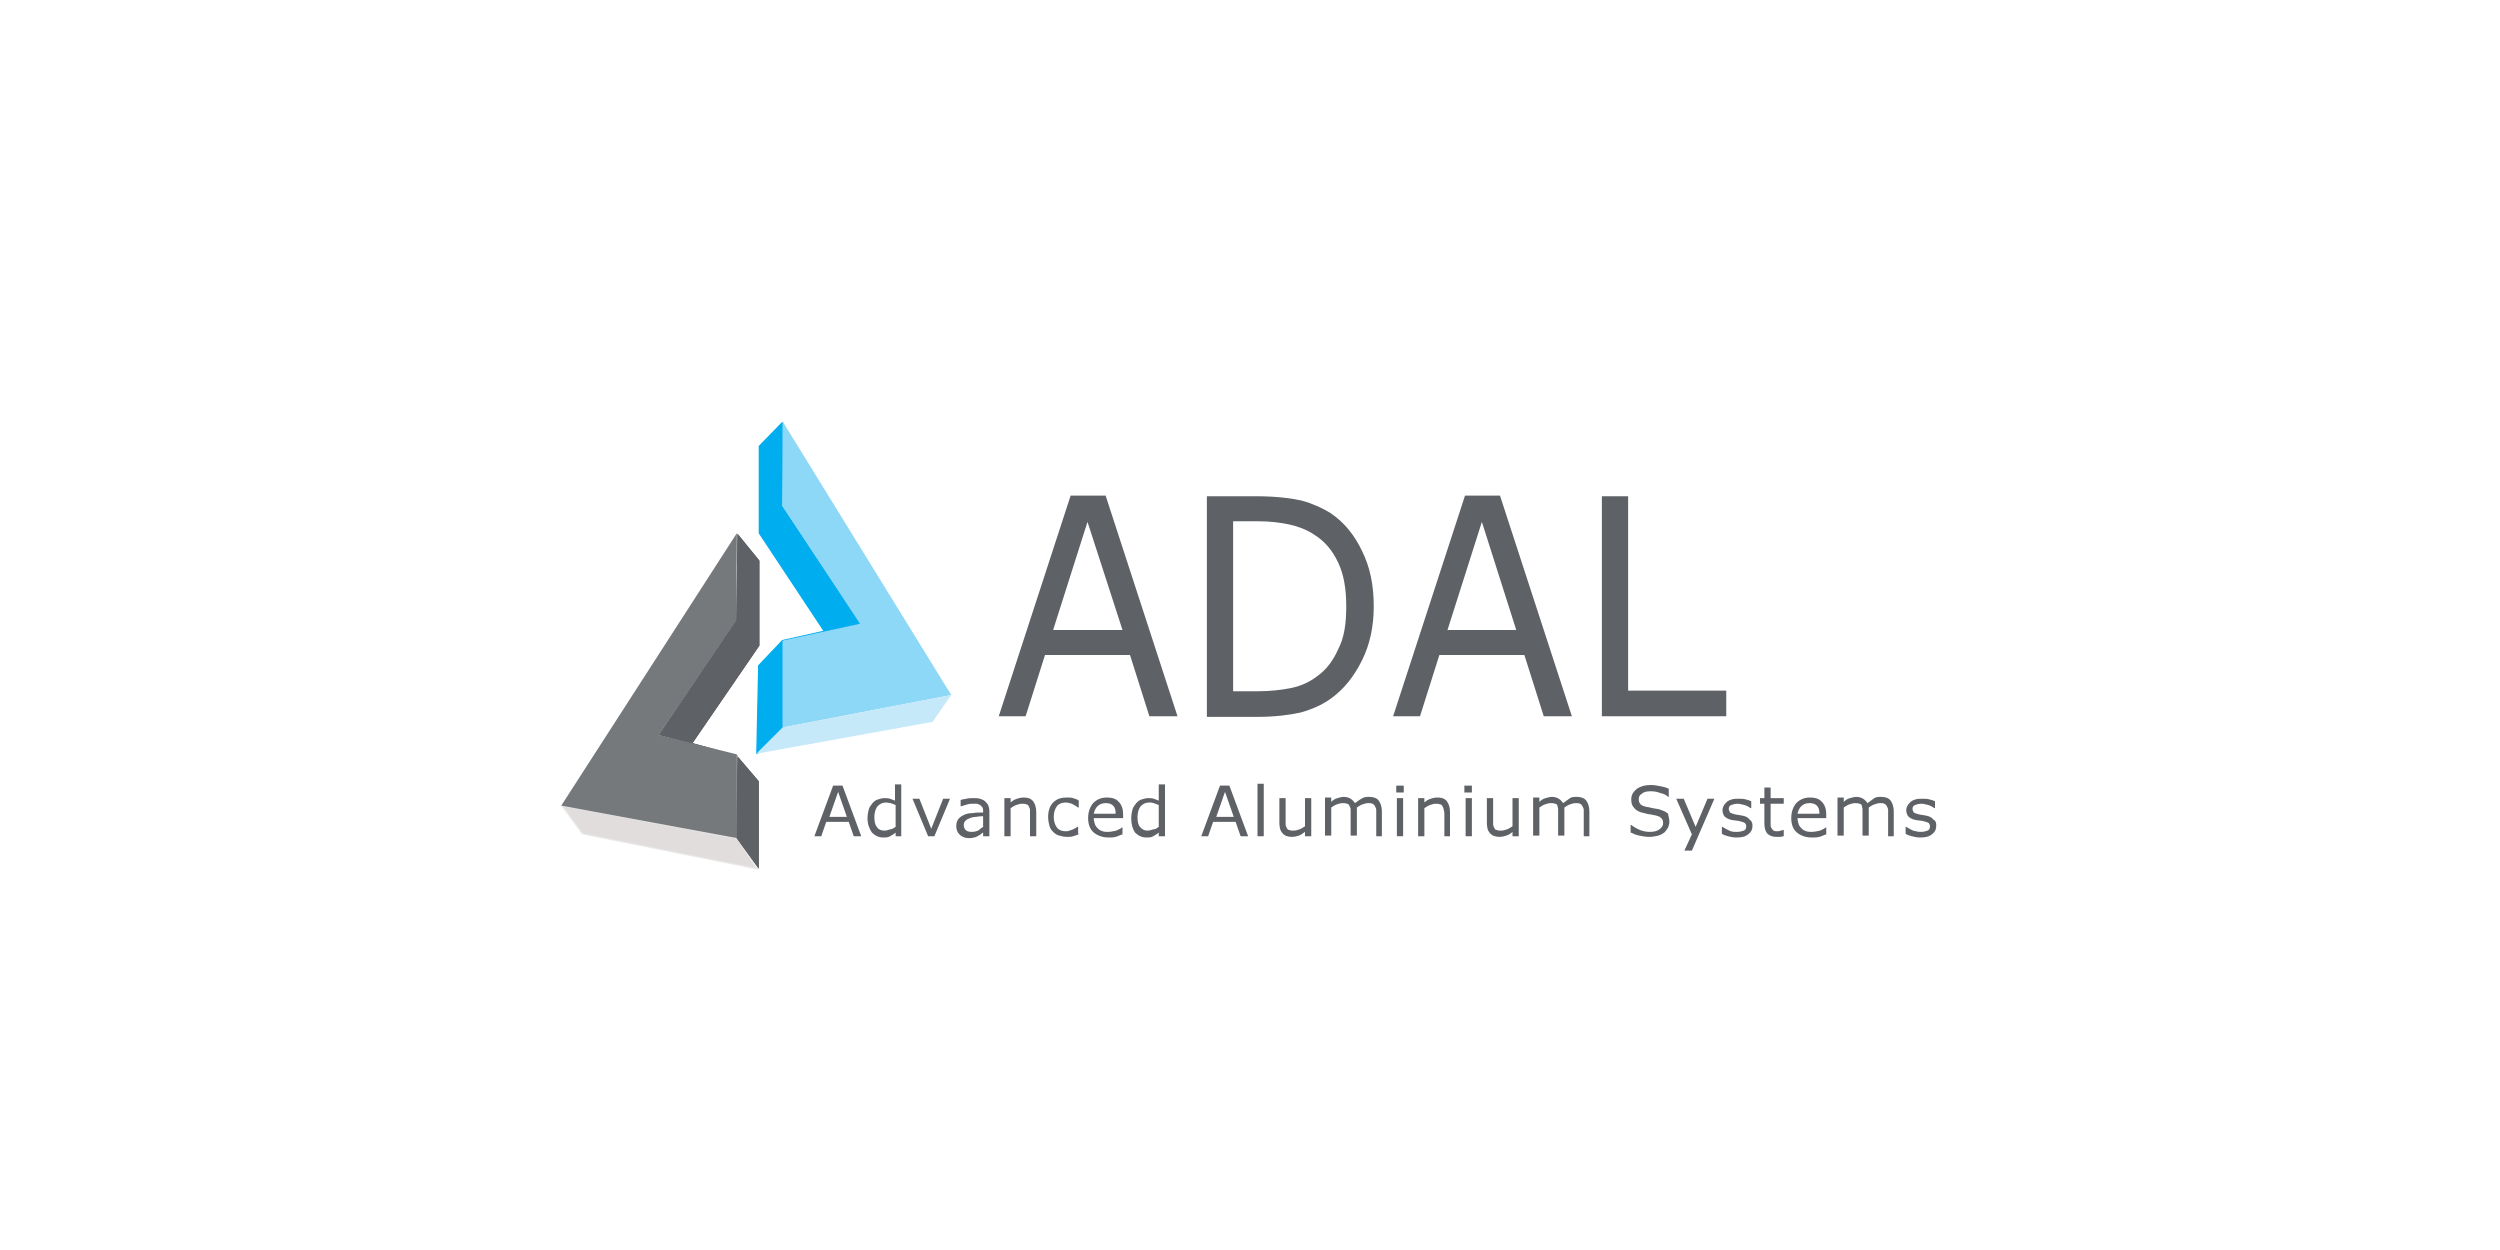
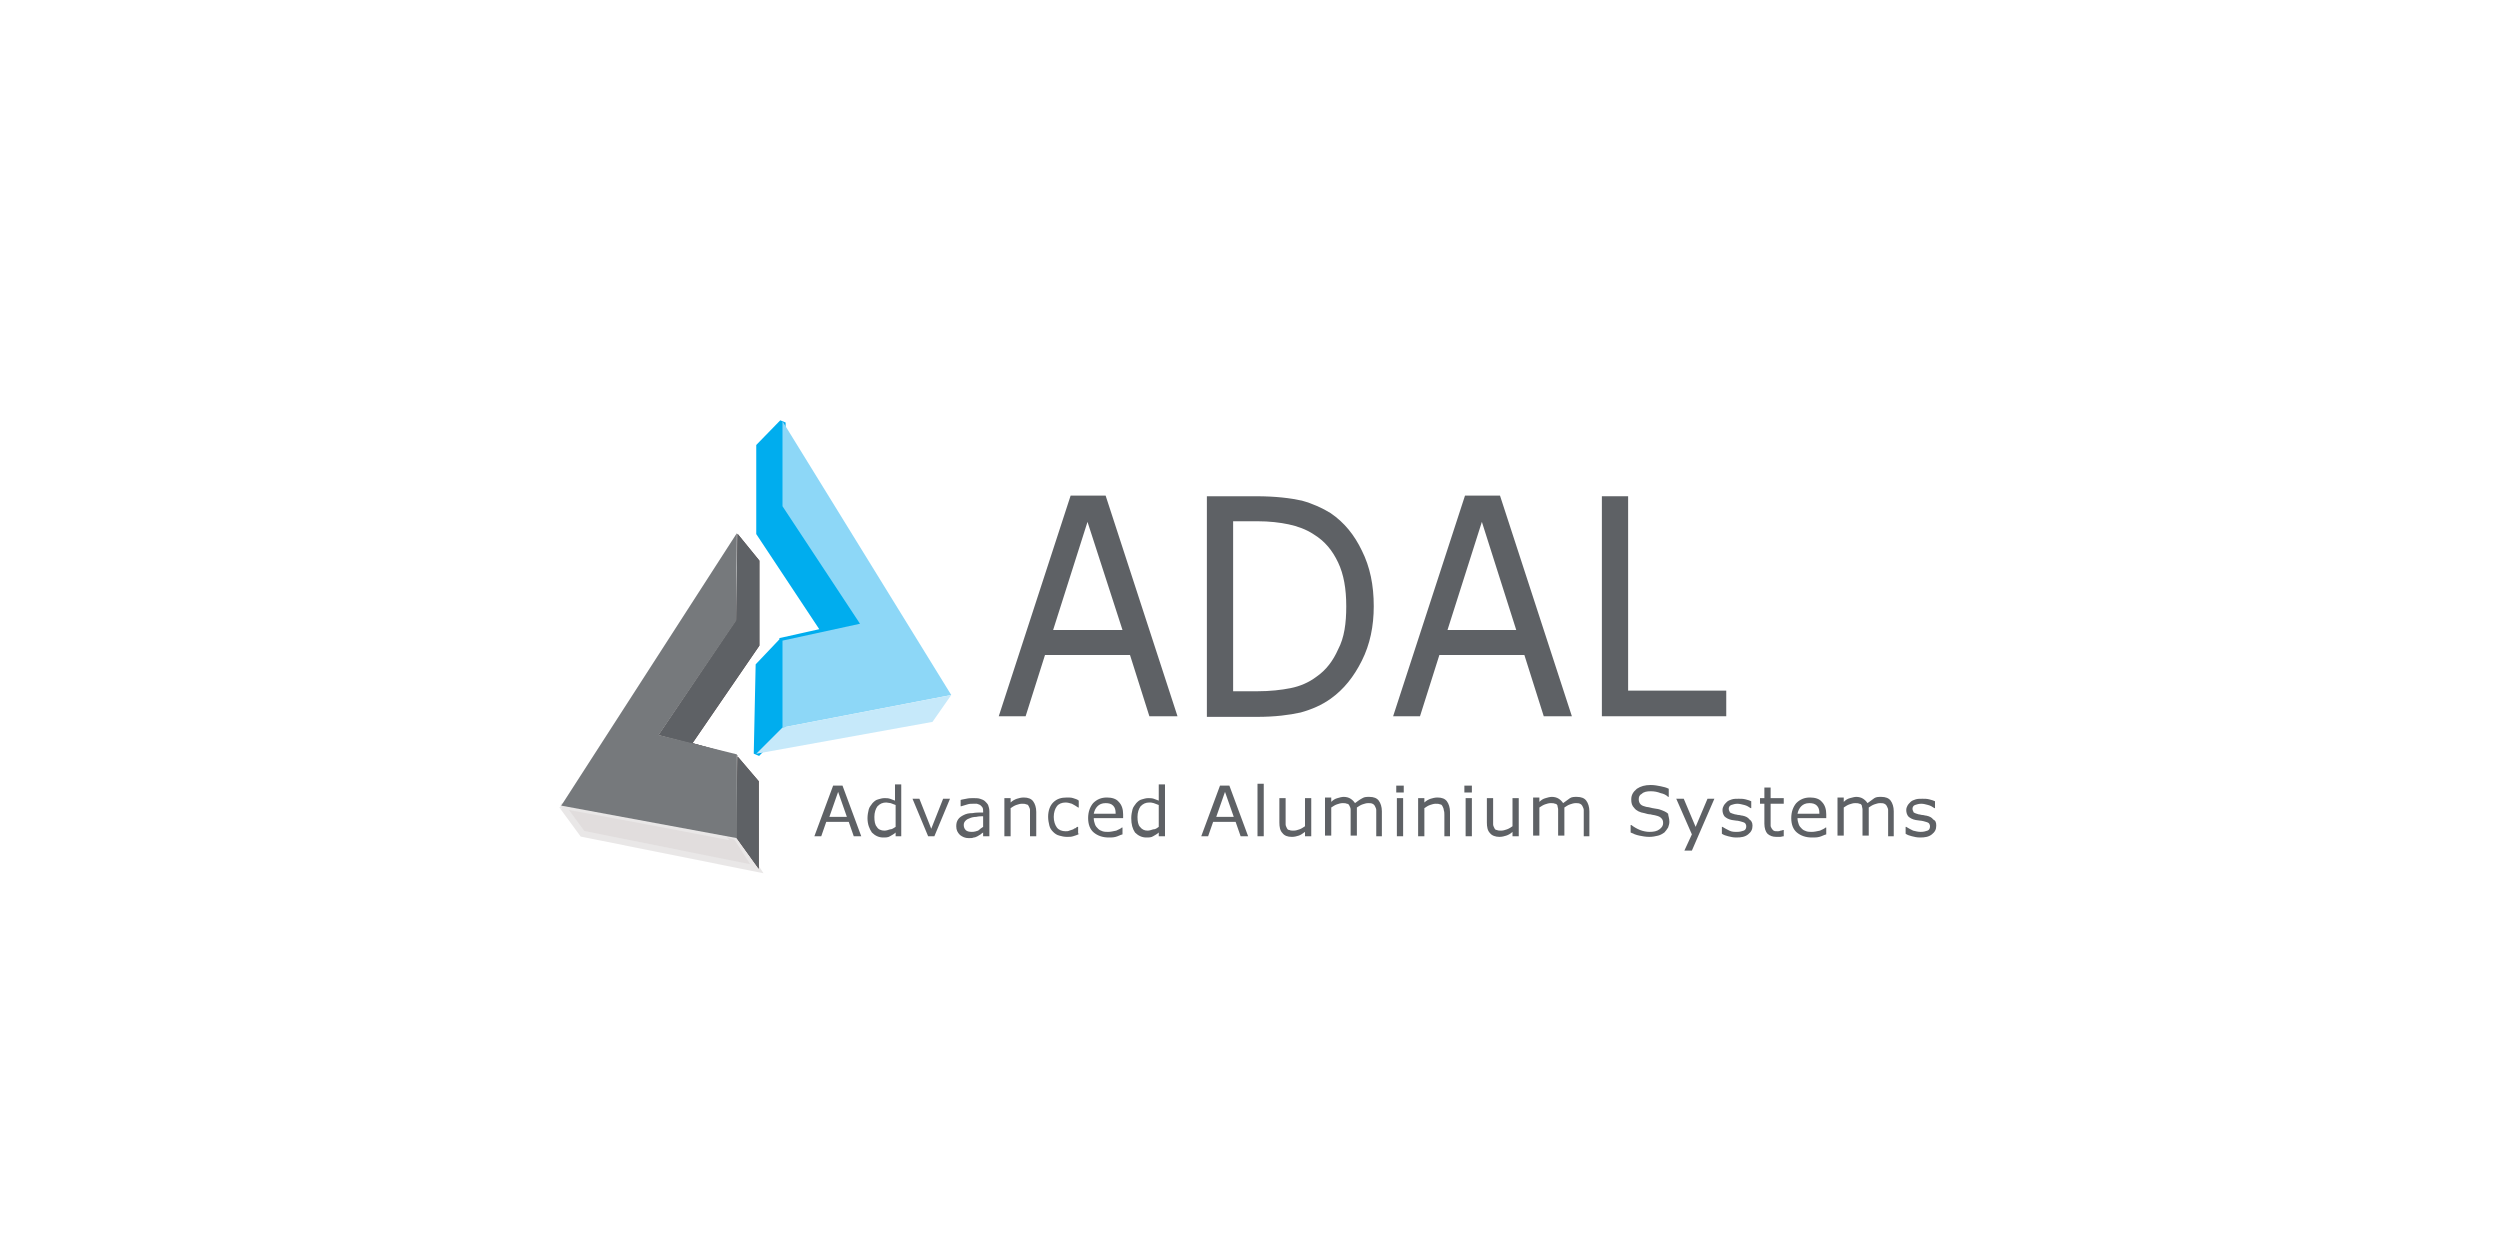
<svg xmlns="http://www.w3.org/2000/svg" version="1.1" id="Layer_1" x="0px" y="0px" viewBox="0 0 400 200" style="enable-background:new 0 0 400 200;" xml:space="preserve">
  <style type="text/css">
	.st0{fill:#5E6165;}
	.st1{fill-rule:evenodd;clip-rule:evenodd;fill:#00ADEE;}
- 	.st2{fill:none;stroke:#00ADEE;stroke-width:0.216;stroke-miterlimit:2.613;}
+ 	.st2{fill:none;stroke:#00ADEE;strokeWidth:0.216;stroke-miterlimit:2.613;}
	.st3{fill-rule:evenodd;clip-rule:evenodd;fill:#8DD7F7;}
	.st4{fill-rule:evenodd;clip-rule:evenodd;fill:#E1DDDD;}
- 	.st5{fill:none;stroke:#E9E7E7;stroke-width:0.216;stroke-miterlimit:2.613;}
+ 	.st5{fill:none;stroke:#E9E7E7;strokeWidth:0.216;stroke-miterlimit:2.613;}
	.st6{fill-rule:evenodd;clip-rule:evenodd;fill:#C6E9FA;}
	.st7{fill-rule:evenodd;clip-rule:evenodd;fill:#534342;}
	.st8{fill-rule:evenodd;clip-rule:evenodd;fill:#76797C;}
</style>
  <g id="XMLID_66_">
    <g id="XMLID_88_">
      <path id="XMLID_154_" class="st0" d="M137.8,133.8h-1.2l-0.8-2.3h-3.6l-0.8,2.3h-1.1l3-8.1h1.5L137.8,133.8z M135.5,130.7l-1.4-4    l-1.4,4H135.5z" />
      <path id="XMLID_125_" class="st0" d="M144.3,133.8h-1v-0.6c-0.3,0.3-0.6,0.4-0.9,0.6s-0.7,0.2-1.1,0.2c-0.7,0-1.3-0.3-1.8-0.8    c-0.4-0.6-0.7-1.3-0.7-2.3c0-0.5,0.1-1,0.2-1.4c0.1-0.4,0.4-0.7,0.6-1c0.3-0.3,0.5-0.5,0.9-0.6c0.3-0.1,0.7-0.2,1-0.2    c0.3,0,0.6,0,0.9,0.1c0.3,0.1,0.5,0.2,0.8,0.3v-2.6h1V133.8z M143.3,132.3v-3.5c-0.3-0.1-0.5-0.2-0.8-0.3c-0.2,0-0.5-0.1-0.7-0.1    c-0.6,0-1,0.2-1.4,0.6c-0.3,0.4-0.5,1-0.5,1.7c0,0.7,0.1,1.3,0.4,1.6c0.2,0.4,0.7,0.6,1.2,0.6c0.3,0,0.6-0.1,0.9-0.2    C142.7,132.7,143,132.5,143.3,132.3" />
      <polygon id="XMLID_124_" class="st0" points="152,127.8 149.5,133.8 148.5,133.8 146,127.8 147.1,127.8 149,132.6 150.9,127.8       " />
      <path id="XMLID_121_" class="st0" d="M158.3,133.8h-1v-0.6c-0.1,0.1-0.2,0.1-0.4,0.3c-0.2,0.1-0.3,0.2-0.5,0.3    c-0.2,0.1-0.4,0.2-0.6,0.2c-0.2,0.1-0.5,0.1-0.8,0.1c-0.6,0-1-0.2-1.4-0.5c-0.4-0.4-0.6-0.8-0.6-1.4c0-0.5,0.1-0.8,0.3-1.1    c0.2-0.3,0.5-0.5,0.9-0.7c0.4-0.2,0.8-0.3,1.4-0.3c0.5-0.1,1.1-0.1,1.7-0.1v-0.2c0-0.2,0-0.4-0.1-0.6c-0.1-0.1-0.2-0.3-0.4-0.4    c-0.1-0.1-0.3-0.1-0.5-0.2c-0.2,0-0.4,0-0.6,0c-0.3,0-0.6,0-0.9,0.1c-0.3,0.1-0.7,0.2-1,0.3h-0.1v-1c0.2-0.1,0.5-0.1,0.9-0.2    c0.4-0.1,0.8-0.1,1.1-0.1c0.4,0,0.8,0,1.1,0.1s0.6,0.2,0.8,0.4c0.2,0.2,0.4,0.4,0.5,0.6c0.1,0.3,0.2,0.6,0.2,1V133.8z     M157.3,132.3v-1.7c-0.3,0-0.7,0-1.1,0.1c-0.4,0-0.8,0.1-1,0.2c-0.3,0.1-0.5,0.2-0.7,0.4c-0.2,0.2-0.3,0.4-0.3,0.7    c0,0.3,0.1,0.6,0.3,0.8c0.2,0.2,0.5,0.3,1,0.3c0.4,0,0.7-0.1,1-0.2C156.7,132.7,157,132.5,157.3,132.3" />
      <path id="XMLID_120_" class="st0" d="M165.8,133.8h-1v-3.4c0-0.3,0-0.5,0-0.8c0-0.2-0.1-0.4-0.2-0.6c-0.1-0.2-0.2-0.3-0.4-0.3    c-0.2-0.1-0.4-0.1-0.7-0.1c-0.3,0-0.6,0.1-0.9,0.2c-0.3,0.1-0.6,0.3-0.9,0.5v4.5h-1v-6.1h1v0.7c0.3-0.3,0.7-0.5,1-0.6    c0.3-0.1,0.7-0.2,1.1-0.2c0.7,0,1.2,0.2,1.5,0.6c0.3,0.4,0.5,1,0.5,1.7V133.8z" />
      <path id="XMLID_119_" class="st0" d="M172.7,133.4c-0.3,0.2-0.7,0.3-1,0.4c-0.3,0.1-0.6,0.1-1,0.1c-0.4,0-0.9-0.1-1.2-0.2    c-0.4-0.1-0.7-0.3-1-0.6c-0.3-0.3-0.5-0.6-0.6-1c-0.1-0.4-0.2-0.9-0.2-1.4c0-1,0.3-1.8,0.8-2.3c0.6-0.6,1.3-0.8,2.2-0.8    c0.4,0,0.7,0,1,0.1c0.3,0.1,0.7,0.2,0.9,0.4v1.1h-0.1c-0.3-0.2-0.6-0.4-1-0.6c-0.3-0.1-0.7-0.2-1-0.2c-0.6,0-1.1,0.2-1.4,0.6    c-0.3,0.4-0.5,1-0.5,1.7c0,0.7,0.2,1.3,0.5,1.7c0.3,0.4,0.8,0.6,1.4,0.6c0.2,0,0.4,0,0.6-0.1c0.2-0.1,0.4-0.1,0.6-0.2    c0.1-0.1,0.3-0.2,0.4-0.2c0.1-0.1,0.2-0.2,0.3-0.2h0.1V133.4z" />
      <path id="XMLID_116_" class="st0" d="M179.5,130.9H175c0,0.4,0.1,0.7,0.2,1c0.1,0.3,0.3,0.5,0.5,0.7c0.2,0.2,0.4,0.3,0.7,0.4    c0.3,0.1,0.6,0.1,0.9,0.1c0.4,0,0.8-0.1,1.3-0.2c0.4-0.2,0.7-0.3,0.9-0.5h0.1v1.1c-0.4,0.1-0.7,0.3-1.1,0.4    c-0.4,0.1-0.7,0.1-1.1,0.1c-1,0-1.8-0.3-2.4-0.8c-0.6-0.5-0.9-1.3-0.9-2.3c0-1,0.3-1.8,0.8-2.4c0.6-0.6,1.3-0.9,2.2-0.9    c0.8,0,1.5,0.2,1.9,0.7c0.5,0.5,0.7,1.2,0.7,2V130.9z M178.5,130.1c0-0.5-0.1-0.9-0.4-1.2c-0.3-0.3-0.7-0.4-1.2-0.4    c-0.6,0-1,0.2-1.3,0.5c-0.3,0.3-0.5,0.7-0.6,1.2H178.5z" />
      <path id="XMLID_113_" class="st0" d="M186.4,133.8h-1v-0.6c-0.3,0.3-0.6,0.4-0.9,0.6s-0.7,0.2-1.1,0.2c-0.7,0-1.3-0.3-1.8-0.8    c-0.4-0.6-0.6-1.3-0.6-2.3c0-0.5,0.1-1,0.2-1.4c0.1-0.4,0.4-0.7,0.6-1c0.3-0.3,0.5-0.5,0.9-0.6c0.3-0.1,0.7-0.2,1-0.2    c0.3,0,0.6,0,0.9,0.1c0.3,0.1,0.5,0.2,0.8,0.3v-2.6h1V133.8z M185.4,132.3v-3.5c-0.3-0.1-0.5-0.2-0.8-0.3s-0.5-0.1-0.7-0.1    c-0.6,0-1,0.2-1.4,0.6c-0.3,0.4-0.5,1-0.5,1.7c0,0.7,0.1,1.3,0.4,1.6c0.3,0.4,0.7,0.6,1.2,0.6c0.3,0,0.6-0.1,0.9-0.2    C184.9,132.7,185.1,132.5,185.4,132.3" />
      <path id="XMLID_110_" class="st0" d="M199.7,133.8h-1.2l-0.8-2.3h-3.6l-0.8,2.3h-1.1l3-8.1h1.5L199.7,133.8z M197.4,130.7l-1.4-4    l-1.4,4H197.4z" />
      <rect id="XMLID_109_" x="201.2" y="125.4" class="st0" width="1" height="8.4" />
      <path id="XMLID_108_" class="st0" d="M209.8,133.8h-1v-0.7c-0.4,0.3-0.7,0.5-1,0.6c-0.3,0.1-0.7,0.2-1.1,0.2    c-0.7,0-1.2-0.2-1.5-0.6c-0.4-0.4-0.5-1-0.5-1.7v-3.9h1v3.4c0,0.3,0,0.6,0,0.8c0,0.2,0.1,0.4,0.2,0.6c0.1,0.2,0.2,0.3,0.4,0.3    c0.2,0.1,0.4,0.1,0.7,0.1c0.3,0,0.6-0.1,0.9-0.2c0.3-0.1,0.6-0.3,0.9-0.5v-4.5h1V133.8z" />
      <path id="XMLID_107_" class="st0" d="M221.2,133.8h-1v-3.4c0-0.3,0-0.5,0-0.8c0-0.2-0.1-0.4-0.2-0.6c-0.1-0.2-0.2-0.3-0.4-0.4    s-0.4-0.1-0.7-0.1c-0.3,0-0.6,0.1-0.9,0.2c-0.3,0.1-0.6,0.3-0.9,0.5c0,0.1,0,0.2,0,0.3c0,0.1,0,0.2,0,0.3v3.9h-1v-3.4    c0-0.3,0-0.5,0-0.8c0-0.2-0.1-0.4-0.2-0.6c-0.1-0.2-0.2-0.3-0.4-0.3c-0.2-0.1-0.4-0.1-0.7-0.1c-0.3,0-0.6,0.1-0.9,0.2    c-0.3,0.1-0.6,0.3-0.9,0.5v4.5h-1v-6.1h1v0.7c0.3-0.3,0.6-0.5,1-0.6c0.3-0.1,0.7-0.2,1-0.2c0.4,0,0.8,0.1,1.1,0.3    c0.3,0.2,0.5,0.4,0.7,0.7c0.4-0.3,0.8-0.6,1.2-0.8c0.3-0.2,0.7-0.2,1.1-0.2c0.7,0,1.2,0.2,1.5,0.6c0.3,0.4,0.5,1,0.5,1.7V133.8z" />
      <path id="XMLID_104_" class="st0" d="M224.6,126.8h-1.2v-1.1h1.2V126.8z M224.5,133.8h-1v-6.1h1V133.8z" />
      <path id="XMLID_103_" class="st0" d="M232.1,133.8h-1v-3.4c0-0.3,0-0.5-0.1-0.8c0-0.2-0.1-0.4-0.2-0.6c-0.1-0.2-0.2-0.3-0.4-0.3    c-0.2-0.1-0.4-0.1-0.7-0.1c-0.3,0-0.6,0.1-0.9,0.2c-0.3,0.1-0.6,0.3-0.9,0.5v4.5h-1v-6.1h1v0.7c0.3-0.3,0.7-0.5,1-0.6    c0.3-0.1,0.7-0.2,1.1-0.2c0.7,0,1.2,0.2,1.5,0.6c0.3,0.4,0.5,1,0.5,1.7V133.8z" />
      <path id="XMLID_100_" class="st0" d="M235.5,126.8h-1.2v-1.1h1.2V126.8z M235.5,133.8h-1v-6.1h1V133.8z" />
      <path id="XMLID_99_" class="st0" d="M243,133.8h-1v-0.7c-0.3,0.3-0.7,0.5-1,0.6c-0.3,0.1-0.7,0.2-1.1,0.2c-0.6,0-1.2-0.2-1.5-0.6    c-0.4-0.4-0.5-1-0.5-1.7v-3.9h1v3.4c0,0.3,0,0.6,0,0.8c0,0.2,0.1,0.4,0.2,0.6c0.1,0.2,0.2,0.3,0.4,0.3c0.2,0.1,0.4,0.1,0.7,0.1    c0.3,0,0.6-0.1,0.9-0.2c0.3-0.1,0.6-0.3,0.9-0.5v-4.5h1V133.8z" />
      <path id="XMLID_98_" class="st0" d="M254.4,133.8h-1v-3.4c0-0.3,0-0.5,0-0.8c0-0.2-0.1-0.4-0.2-0.6c-0.1-0.2-0.2-0.3-0.4-0.4    c-0.2-0.1-0.4-0.1-0.7-0.1c-0.3,0-0.6,0.1-0.9,0.2c-0.3,0.1-0.6,0.3-0.9,0.5c0,0.1,0,0.2,0,0.3c0,0.1,0,0.2,0,0.3v3.9h-1v-3.4    c0-0.3,0-0.5,0-0.8c0-0.2-0.1-0.4-0.1-0.6c-0.1-0.2-0.2-0.3-0.4-0.3c-0.2-0.1-0.4-0.1-0.7-0.1c-0.3,0-0.6,0.1-0.9,0.2    c-0.3,0.1-0.6,0.3-0.9,0.5v4.5h-1v-6.1h1v0.7c0.3-0.3,0.6-0.5,1-0.6c0.3-0.1,0.7-0.2,1-0.2c0.4,0,0.8,0.1,1.1,0.3    c0.3,0.2,0.5,0.4,0.7,0.7c0.4-0.3,0.8-0.6,1.1-0.8c0.3-0.2,0.7-0.2,1.1-0.2c0.7,0,1.2,0.2,1.5,0.6c0.3,0.4,0.5,1,0.5,1.7V133.8z" />
      <path id="XMLID_97_" class="st0" d="M267.1,131.5c0,0.3-0.1,0.6-0.2,0.9c-0.2,0.3-0.4,0.6-0.6,0.8c-0.3,0.2-0.6,0.4-1,0.5    c-0.4,0.1-0.9,0.2-1.4,0.2c-0.6,0-1.1-0.1-1.6-0.2c-0.5-0.1-1-0.3-1.4-0.5V132h0.1c0.4,0.3,0.9,0.6,1.4,0.8    c0.5,0.2,1.1,0.3,1.5,0.3c0.7,0,1.2-0.1,1.6-0.4s0.6-0.6,0.6-1c0-0.4-0.1-0.6-0.3-0.8c-0.2-0.2-0.4-0.3-0.8-0.4    c-0.3-0.1-0.6-0.1-0.9-0.2c-0.3,0-0.7-0.1-1-0.2c-0.7-0.1-1.3-0.4-1.6-0.8c-0.4-0.4-0.5-0.8-0.5-1.4c0-0.7,0.3-1.2,0.9-1.7    c0.6-0.4,1.3-0.6,2.2-0.6c0.6,0,1.1,0.1,1.6,0.2c0.5,0.1,0.9,0.2,1.3,0.4v1.3h-0.1c-0.3-0.3-0.7-0.5-1.2-0.6    c-0.5-0.2-1-0.3-1.6-0.3c-0.6,0-1.1,0.1-1.4,0.4c-0.4,0.2-0.5,0.5-0.5,0.9c0,0.3,0.1,0.6,0.3,0.8c0.2,0.2,0.5,0.3,0.9,0.4    c0.2,0,0.6,0.1,1,0.2c0.4,0.1,0.8,0.1,1.1,0.2c0.6,0.2,1.1,0.4,1.4,0.7C266.9,130.5,267.1,130.9,267.1,131.5" />
      <polygon id="XMLID_96_" class="st0" points="274.3,127.8 270.7,136.1 269.5,136.1 270.7,133.5 268.2,127.8 269.4,127.8     271.3,132.3 273.2,127.8   " />
      <path id="XMLID_95_" class="st0" d="M280.4,132.1c0,0.6-0.2,1-0.7,1.4c-0.5,0.4-1.1,0.5-1.9,0.5c-0.5,0-0.9-0.1-1.3-0.2    c-0.4-0.1-0.7-0.2-1-0.4v-1.1h0.1c0.3,0.2,0.7,0.4,1.1,0.6s0.8,0.2,1.2,0.2c0.5,0,0.8-0.1,1.1-0.2c0.3-0.1,0.4-0.4,0.4-0.7    c0-0.2-0.1-0.4-0.2-0.5c-0.1-0.1-0.4-0.2-0.8-0.3c-0.1,0-0.3-0.1-0.6-0.1c-0.2,0-0.5-0.1-0.7-0.1c-0.5-0.1-0.9-0.3-1.2-0.6    c-0.2-0.3-0.3-0.6-0.3-1c0-0.3,0.1-0.5,0.2-0.7c0.1-0.2,0.3-0.4,0.5-0.6c0.2-0.2,0.5-0.3,0.8-0.4c0.3-0.1,0.7-0.1,1.1-0.1    c0.4,0,0.7,0,1.1,0.1c0.4,0.1,0.7,0.2,0.9,0.3v1.1h-0.1c-0.3-0.2-0.6-0.4-1-0.5c-0.4-0.1-0.8-0.2-1.1-0.2c-0.4,0-0.7,0.1-1,0.2    c-0.3,0.1-0.4,0.4-0.4,0.6c0,0.2,0.1,0.4,0.2,0.6c0.2,0.1,0.4,0.2,0.8,0.3c0.2,0,0.4,0.1,0.6,0.1c0.2,0,0.4,0.1,0.6,0.1    c0.5,0.1,0.9,0.3,1.1,0.6C280.2,131.3,280.4,131.6,280.4,132.1" />
      <path id="XMLID_94_" class="st0" d="M285.4,133.8c-0.2,0-0.4,0.1-0.6,0.1c-0.2,0-0.4,0-0.6,0c-0.6,0-1.1-0.2-1.4-0.5    c-0.3-0.3-0.5-0.9-0.5-1.6v-3.2h-0.7v-0.9h0.7V126h1v1.7h2.1v0.9h-2.1v2.8c0,0.3,0,0.6,0,0.7c0,0.2,0.1,0.3,0.2,0.5    c0.1,0.1,0.2,0.3,0.3,0.3c0.1,0.1,0.4,0.1,0.6,0.1c0.2,0,0.3,0,0.5-0.1c0.2,0,0.3-0.1,0.4-0.1h0.1V133.8z" />
      <path id="XMLID_91_" class="st0" d="M292.2,130.9h-4.6c0,0.4,0.1,0.7,0.2,1c0.1,0.3,0.3,0.5,0.5,0.7c0.2,0.2,0.4,0.3,0.7,0.4    c0.3,0.1,0.6,0.1,0.9,0.1c0.4,0,0.8-0.1,1.3-0.2c0.4-0.2,0.7-0.3,0.9-0.5h0.1v1.1c-0.4,0.1-0.7,0.3-1.1,0.4    c-0.4,0.1-0.7,0.1-1.2,0.1c-1,0-1.8-0.3-2.4-0.8c-0.6-0.5-0.9-1.3-0.9-2.3c0-1,0.3-1.8,0.8-2.4c0.6-0.6,1.3-0.9,2.2-0.9    c0.8,0,1.5,0.2,1.9,0.7c0.5,0.5,0.7,1.2,0.7,2V130.9z M291.1,130.1c0-0.5-0.1-0.9-0.4-1.2c-0.3-0.3-0.7-0.4-1.2-0.4    c-0.6,0-1,0.2-1.3,0.5c-0.3,0.3-0.5,0.7-0.6,1.2H291.1z" />
      <path id="XMLID_90_" class="st0" d="M303.1,133.8h-1v-3.4c0-0.3,0-0.5,0-0.8c0-0.2-0.1-0.4-0.2-0.6c-0.1-0.2-0.2-0.3-0.4-0.4    c-0.2-0.1-0.4-0.1-0.7-0.1c-0.3,0-0.6,0.1-0.9,0.2c-0.3,0.1-0.6,0.3-0.9,0.5c0,0.1,0,0.2,0,0.3c0,0.1,0,0.2,0,0.3v3.9h-1v-3.4    c0-0.3,0-0.5,0-0.8c0-0.2-0.1-0.4-0.1-0.6c-0.1-0.2-0.2-0.3-0.4-0.3c-0.2-0.1-0.4-0.1-0.7-0.1c-0.3,0-0.6,0.1-0.9,0.2    c-0.3,0.1-0.6,0.3-0.9,0.5v4.5h-1v-6.1h1v0.7c0.3-0.3,0.6-0.5,1-0.6s0.7-0.2,1-0.2c0.4,0,0.8,0.1,1.1,0.3c0.3,0.2,0.5,0.4,0.7,0.7    c0.4-0.3,0.8-0.6,1.1-0.8c0.3-0.2,0.7-0.2,1.1-0.2c0.7,0,1.2,0.2,1.5,0.6c0.3,0.4,0.5,1,0.5,1.7V133.8z" />
      <path id="XMLID_89_" class="st0" d="M309.8,132.1c0,0.6-0.2,1-0.7,1.4c-0.5,0.4-1.1,0.5-1.9,0.5c-0.5,0-0.9-0.1-1.3-0.2    c-0.4-0.1-0.7-0.2-1-0.4v-1.1h0.1c0.3,0.2,0.7,0.4,1.1,0.6c0.4,0.1,0.8,0.2,1.2,0.2c0.5,0,0.8-0.1,1.1-0.2    c0.3-0.1,0.4-0.4,0.4-0.7c0-0.2-0.1-0.4-0.2-0.5c-0.1-0.1-0.4-0.2-0.8-0.3c-0.1,0-0.3-0.1-0.6-0.1c-0.2,0-0.5-0.1-0.7-0.1    c-0.5-0.1-0.9-0.3-1.2-0.6c-0.2-0.3-0.3-0.6-0.3-1c0-0.3,0.1-0.5,0.2-0.7c0.1-0.2,0.3-0.4,0.5-0.6c0.2-0.2,0.5-0.3,0.8-0.4    c0.3-0.1,0.7-0.1,1.1-0.1c0.4,0,0.7,0,1.1,0.1c0.4,0.1,0.7,0.2,0.9,0.3v1.1h-0.1c-0.3-0.2-0.6-0.4-1-0.5c-0.4-0.1-0.7-0.2-1.1-0.2    c-0.4,0-0.7,0.1-1,0.2c-0.3,0.1-0.4,0.4-0.4,0.6c0,0.2,0.1,0.4,0.2,0.6c0.2,0.1,0.4,0.2,0.8,0.3c0.2,0,0.4,0.1,0.6,0.1    c0.2,0,0.4,0.1,0.6,0.1c0.5,0.1,0.9,0.3,1.1,0.6C309.7,131.3,309.8,131.6,309.8,132.1" />
    </g>
    <g id="XMLID_78_">
      <polygon id="XMLID_87_" class="st1" points="125.2,67.6 121.5,71.4 121.5,85.3 131.9,101 125.2,102.5 121.4,106.5 121.1,120.6     125.2,116.4 125.2,102.5 137.6,99.8 125.1,81   " />
      <polygon id="XMLID_86_" class="st2" points="125.2,67.6 121.5,71.4 121.5,85.3 131.9,101 125.2,102.5 121.4,106.5 121.1,120.6     125.2,116.4 125.2,102.5 137.6,99.8 125.1,81   " />
      <polygon id="XMLID_85_" class="st3" points="125.2,67.4 152.2,111.2 125.2,116.4 125.2,102.5 137.6,99.8 125.2,81   " />
      <path id="XMLID_84_" class="st4" d="M89.9,128.9l3.3,4.5l27.9,5.6l-3.1-4.8C118,134.1,89.7,128.8,89.9,128.9" />
      <path id="XMLID_83_" class="st5" d="M89.9,128.9l3.3,4.5l27.9,5.6l-3.1-4.8C118,134.1,89.7,128.8,89.9,128.9z" />
      <polygon id="XMLID_82_" class="st6" points="125.2,116.4 121,120.6 149.2,115.5 152.2,111.2   " />
      <polygon id="XMLID_81_" class="st7" points="118,85.4 121.5,89.7 121.5,103.3 110.8,118.9 117.9,120.9 121.4,125 121.4,139     117.8,134 118,120.9 105.4,117.6 117.8,99.2   " />
      <polygon id="XMLID_80_" class="st0" points="118,85.4 121.5,89.7 121.5,103.3 110.8,118.9 117.9,120.9 121.4,125 121.4,139     117.8,134 118,120.9 105.4,117.6 117.8,99.2   " />
      <polygon id="XMLID_79_" class="st8" points="117.9,85.3 117.8,99.3 105.4,117.6 117.9,120.7 117.9,134.1 89.8,128.9   " />
    </g>
    <g id="XMLID_67_">
      <path id="XMLID_75_" class="st0" d="M188.4,114.6h-4.5l-3.1-9.8h-13.6l-3.1,9.8h-4.3l11.5-35.3h5.6L188.4,114.6z M179.6,100.8    L174,83.5l-5.5,17.3H179.6z" />
      <path id="XMLID_72_" class="st0" d="M219.8,97c0,3.2-0.6,6.1-1.9,8.7c-1.3,2.6-2.9,4.6-5,6.1c-1.4,1-3,1.7-4.8,2.2    c-1.8,0.4-4.1,0.7-7,0.7h-8V79.4h7.9c3.1,0,5.5,0.3,7.3,0.7c1.8,0.5,3.3,1.2,4.6,2c2.2,1.5,3.8,3.5,5,6    C219.2,90.7,219.8,93.6,219.8,97 M215.4,97c0-2.8-0.4-5.1-1.3-7c-0.9-1.9-2.1-3.4-3.9-4.5c-1.2-0.8-2.6-1.3-4-1.6    c-1.4-0.3-3.1-0.5-5-0.5h-3.9v27.2h3.9c2,0,3.8-0.2,5.3-0.5c1.5-0.3,2.9-0.9,4.1-1.8c1.6-1.1,2.7-2.6,3.5-4.4    C215.1,102,215.4,99.7,215.4,97" />
      <path id="XMLID_69_" class="st0" d="M251.5,114.6H247l-3.1-9.8h-13.6l-3.1,9.8h-4.3l11.5-35.3h5.6L251.5,114.6z M242.6,100.8    l-5.5-17.3l-5.5,17.3H242.6z" />
      <polygon id="XMLID_68_" class="st0" points="276.2,114.6 256.3,114.6 256.3,79.4 260.5,79.4 260.5,110.5 276.2,110.5   " />
    </g>
  </g>
</svg>
